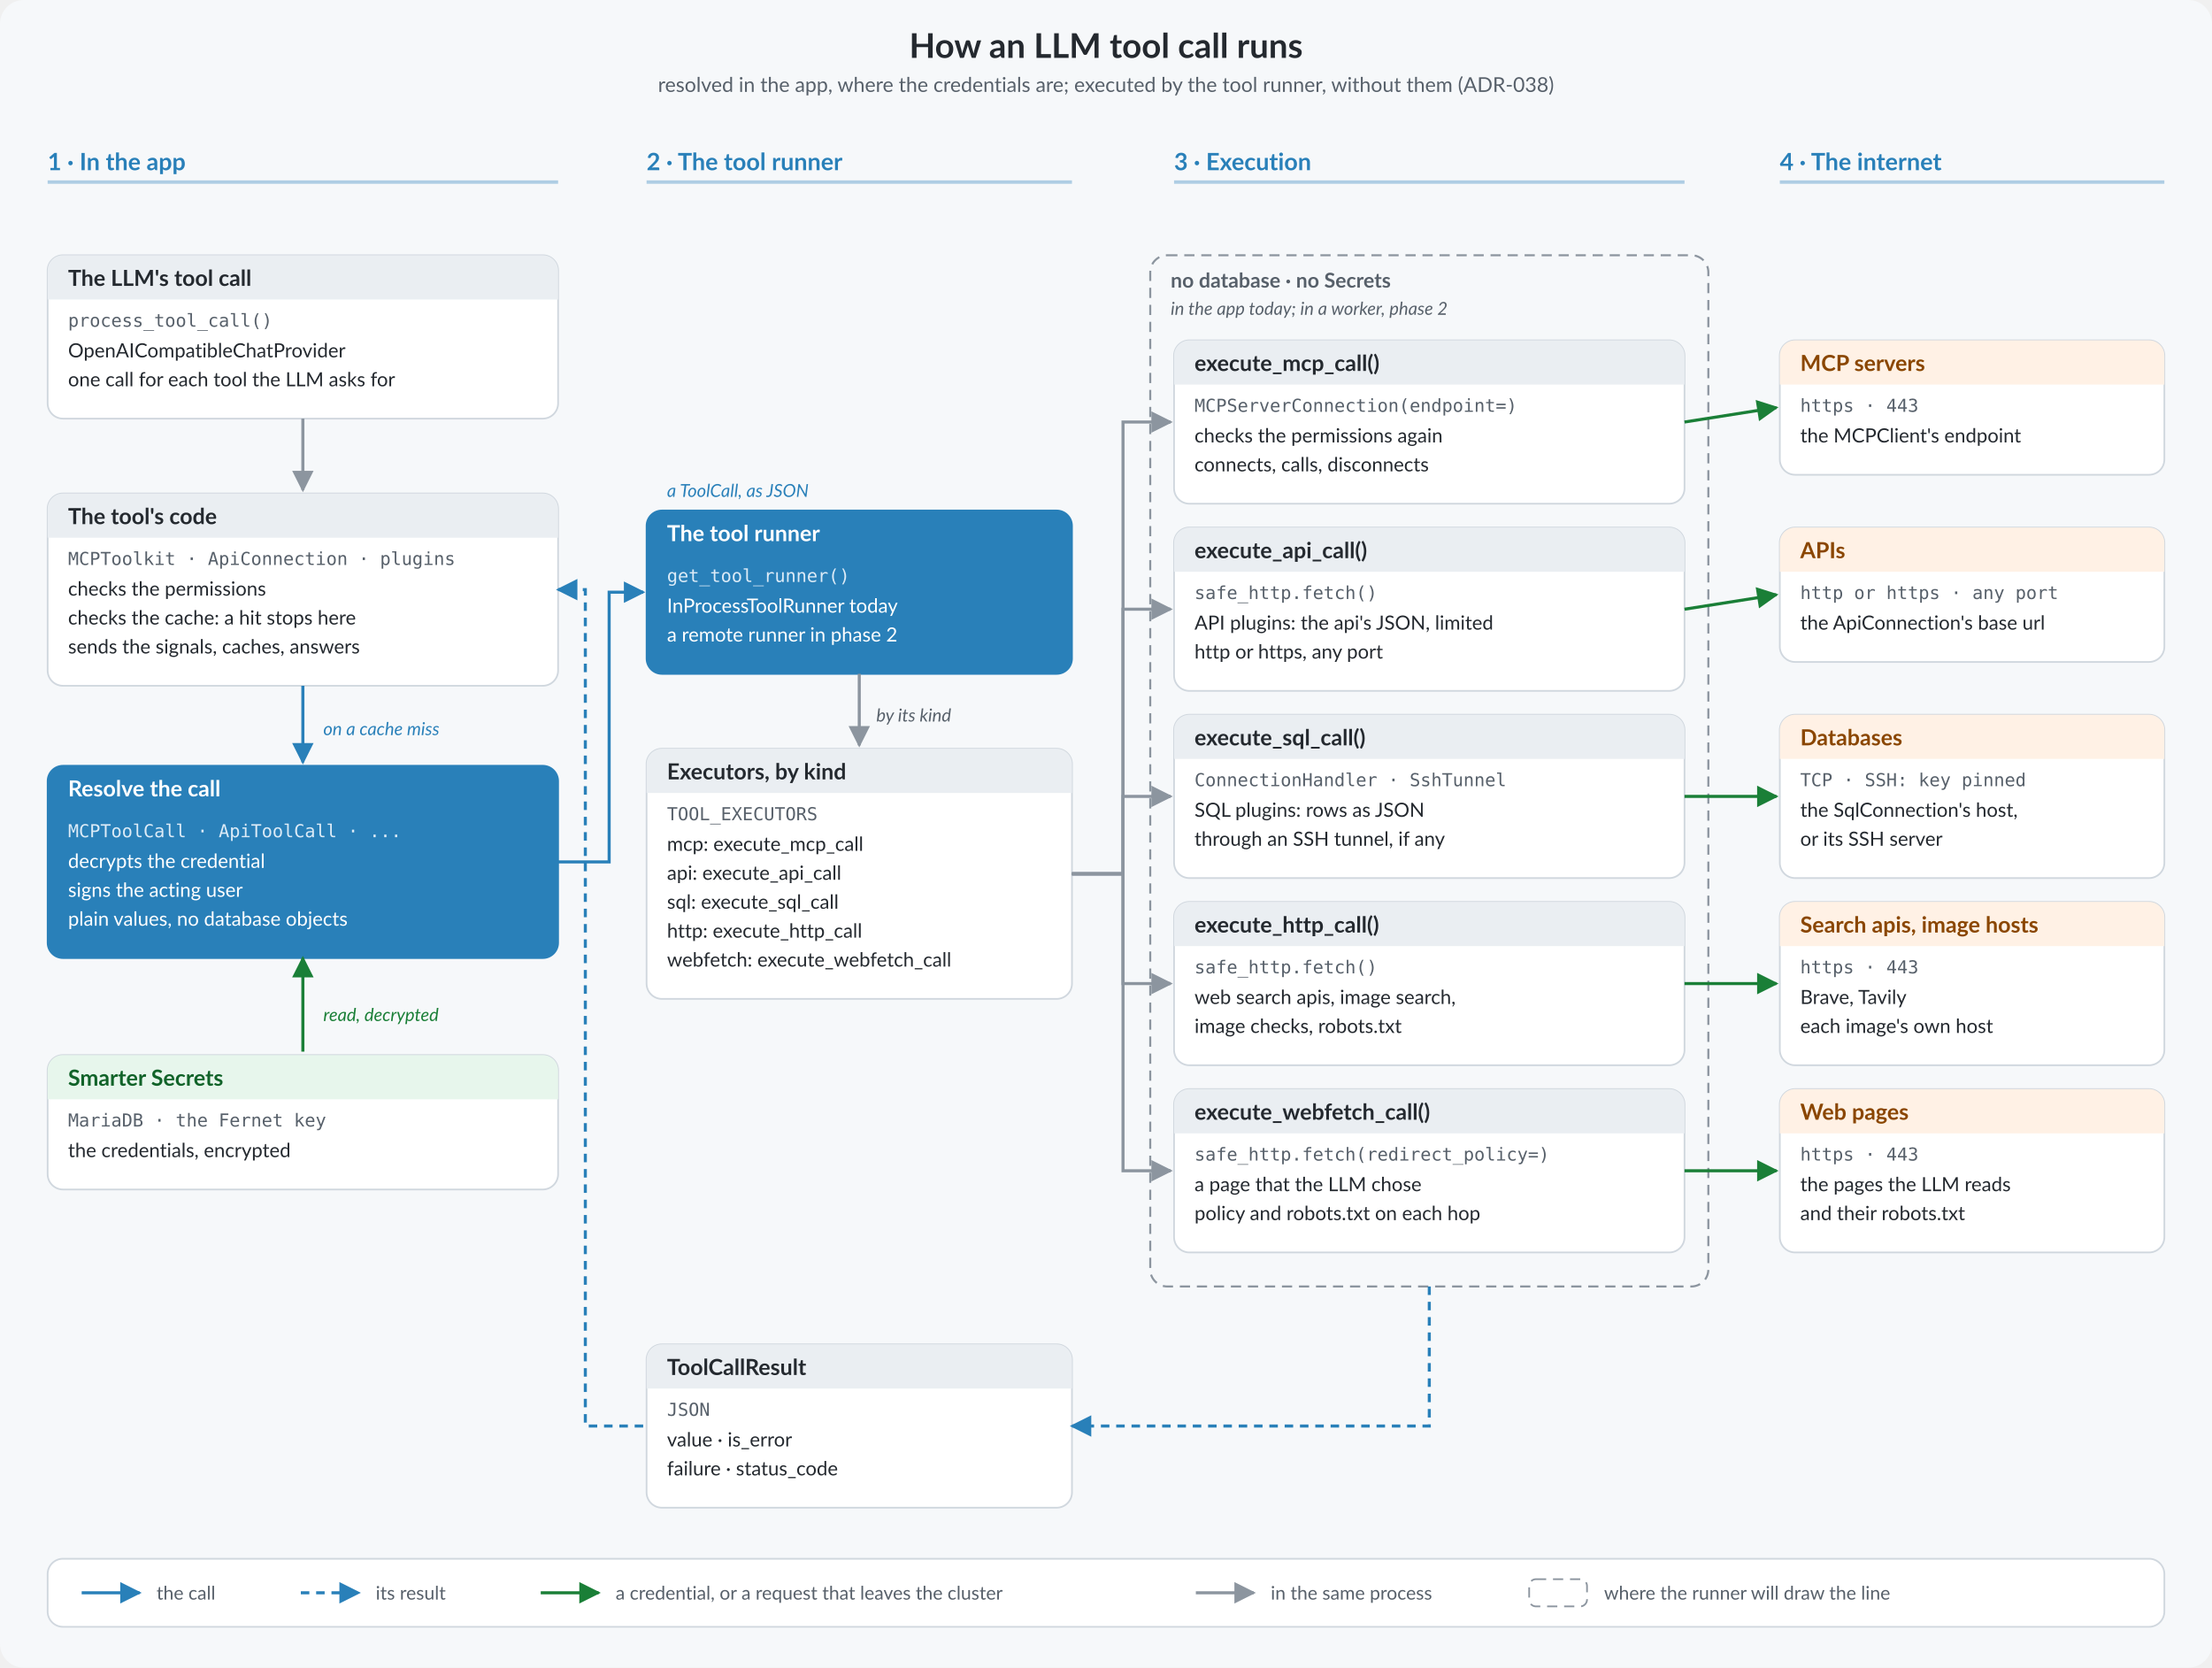
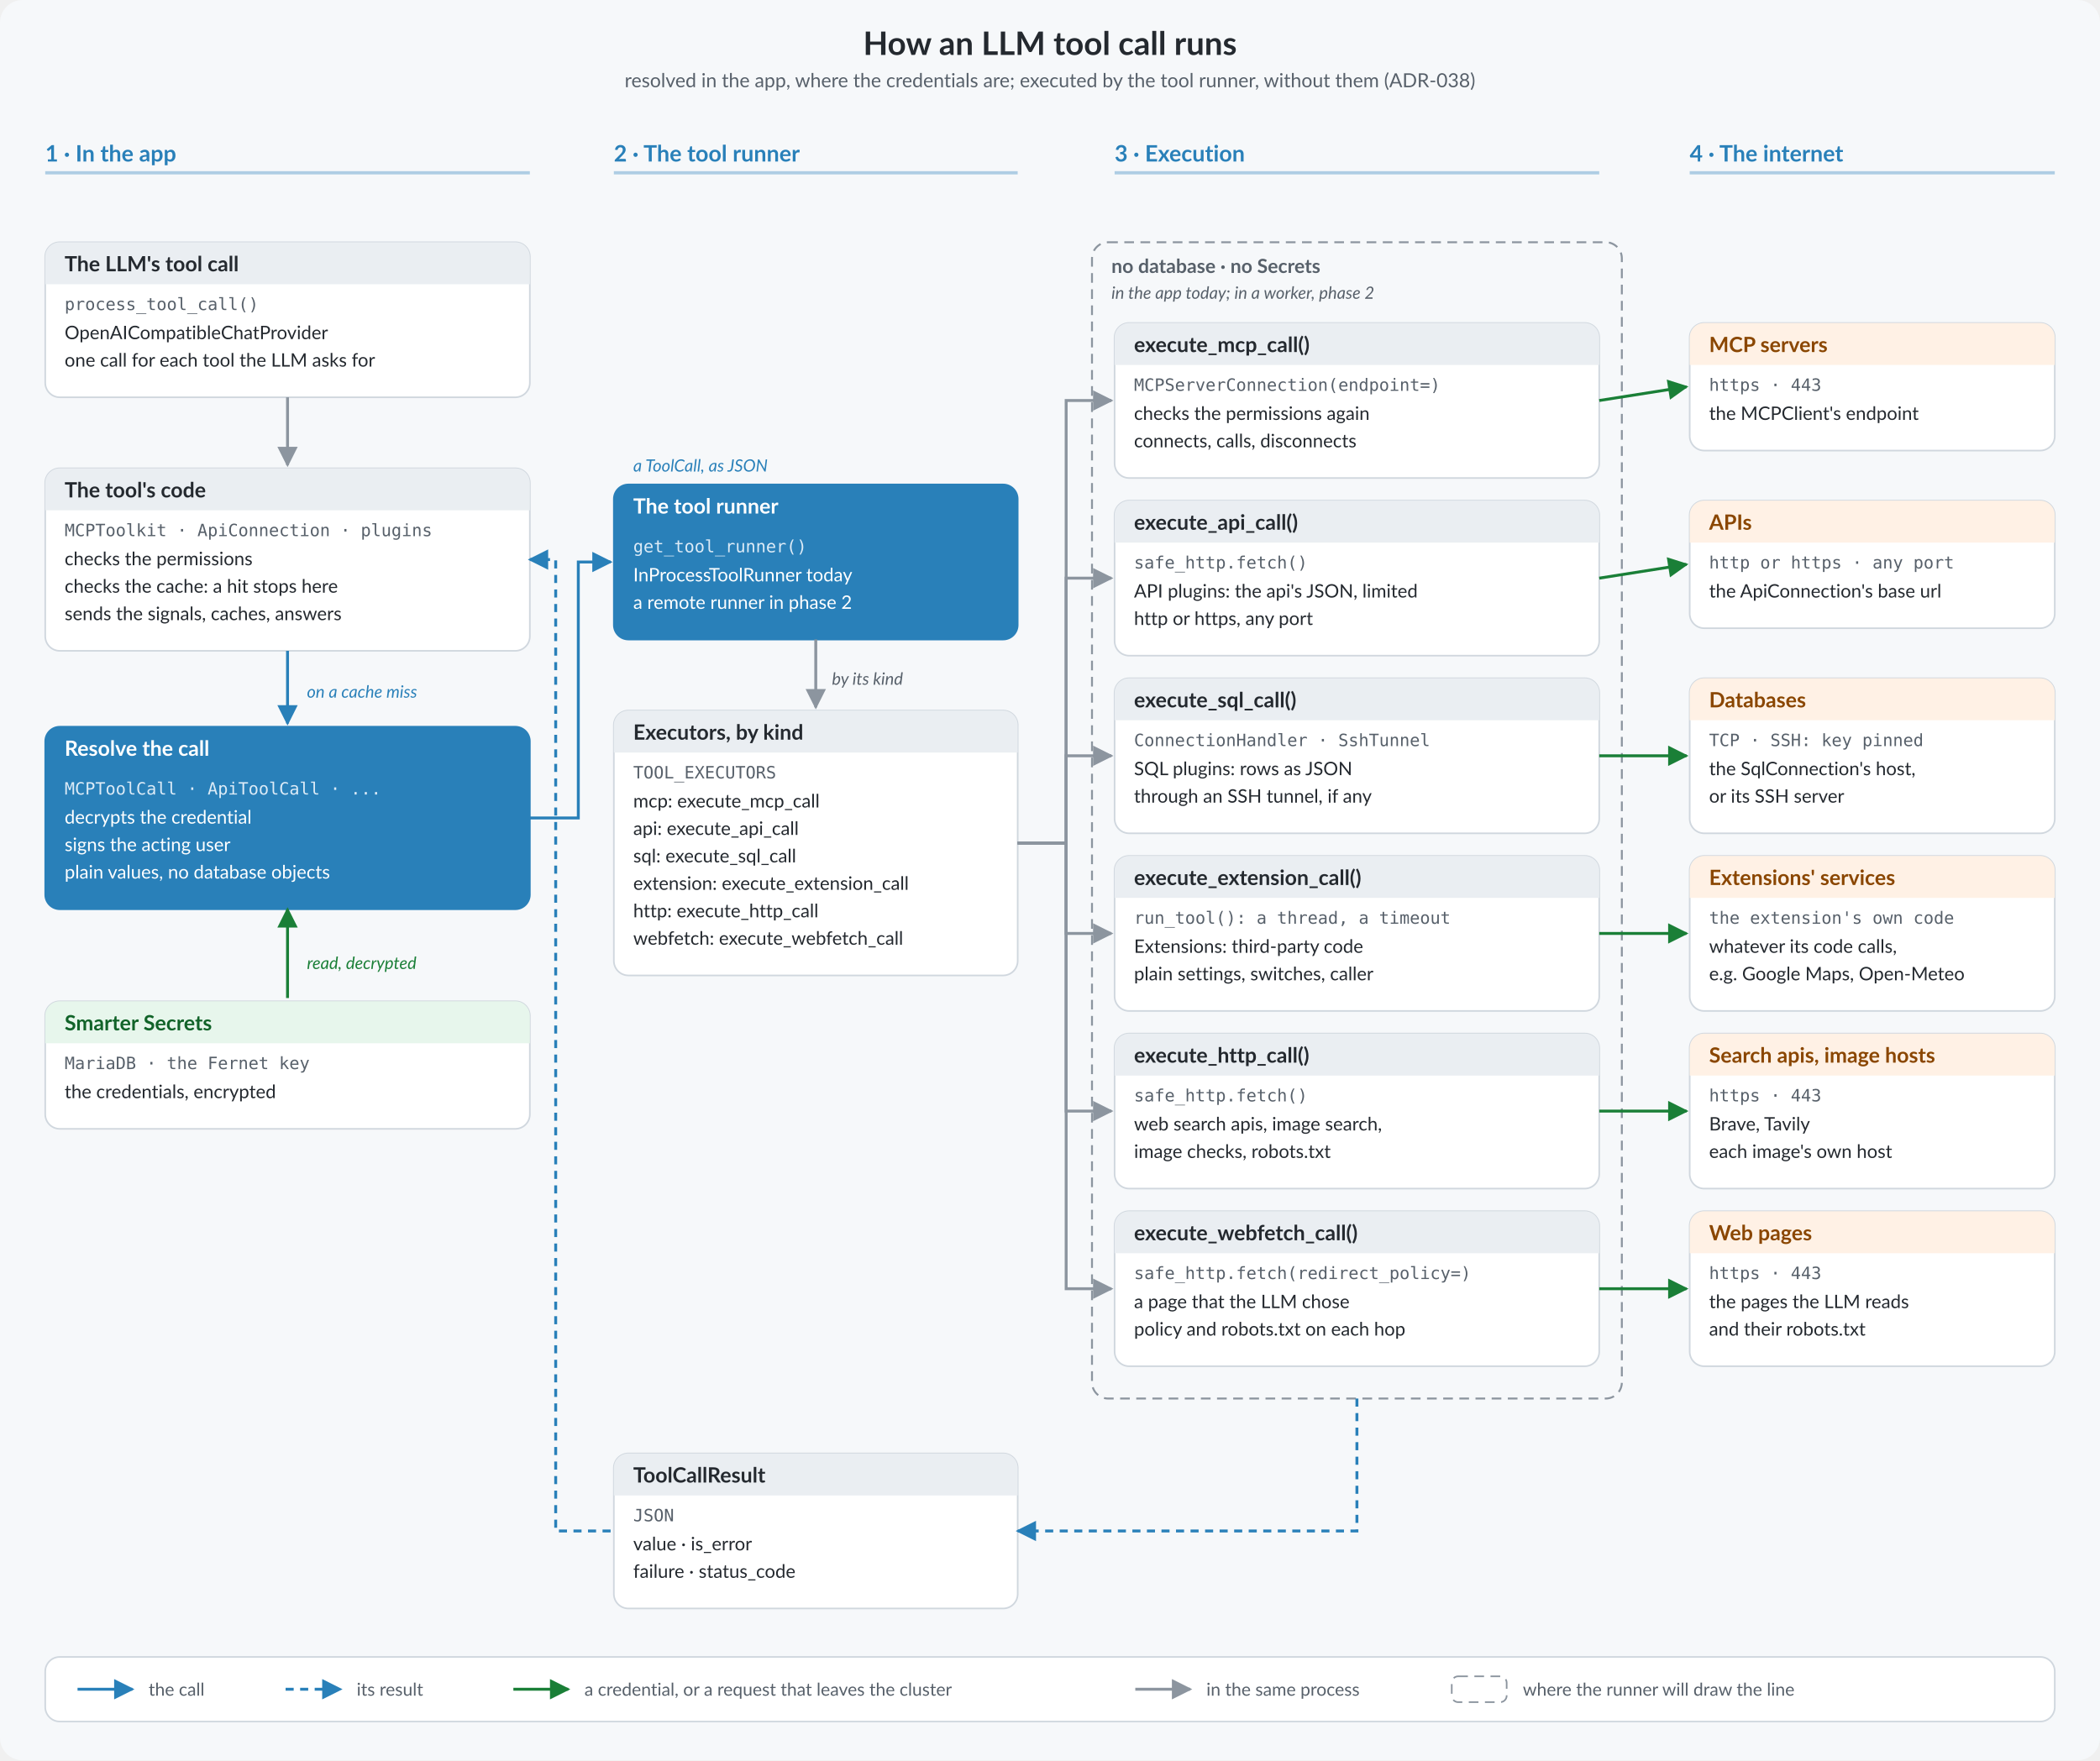
- <svg xmlns="http://www.w3.org/2000/svg" viewBox="0 0 1300 980" width="1300" height="980" role="img" aria-labelledby="t d">
+ <svg xmlns="http://www.w3.org/2000/svg" viewBox="0 0 1300 1090" width="1300" height="1090" role="img" aria-labelledby="t d">
  <defs>
    <marker id="head" viewBox="0 0 10 10" refX="9" refY="5" markerWidth="7" markerHeight="7" orient="auto-start-reverse">
      <path d="M0,0 L10,5 L0,10 z" fill="#8C959F" />
    </marker>
    <marker id="head-green" viewBox="0 0 10 10" refX="9" refY="5" markerWidth="7" markerHeight="7" orient="auto-start-reverse">
      <path d="M0,0 L10,5 L0,10 z" fill="#1A7F37" />
    </marker>
    <marker id="head-red" viewBox="0 0 10 10" refX="9" refY="5" markerWidth="7" markerHeight="7" orient="auto-start-reverse">
      <path d="M0,0 L10,5 L0,10 z" fill="#CF222E" />
    </marker>
    <marker id="head-blue" viewBox="0 0 10 10" refX="9" refY="5" markerWidth="7" markerHeight="7" orient="auto-start-reverse">
      <path d="M0,0 L10,5 L0,10 z" fill="#2980B9" />
    </marker>
  </defs>
-   <rect width="1300" height="980" rx="14" fill="#F6F8FA" />
+   <rect width="1300" height="1090" rx="14" fill="#F6F8FA" />
  <text x="650.0" y="34" font-family="Lato, 'Helvetica Neue', Arial, sans-serif" font-size="20" font-weight="bold" fill="#24292F" text-anchor="middle">How an LLM tool call runs</text>
  <text x="650.0" y="54" font-family="Lato, 'Helvetica Neue', Arial, sans-serif" font-size="12" font-weight="normal" fill="#57606A" text-anchor="middle">resolved in the app, where the credentials are; executed by the tool runner, without them (ADR-038)</text>
  <text x="28" y="100" font-family="Lato, 'Helvetica Neue', Arial, sans-serif" font-size="14" font-weight="bold" fill="#2980B9" text-anchor="start">1 · In the app</text>
  <rect x="28" y="106" width="300" height="2" fill="#2980B9" fill-opacity="0.35" />
  <rect x="28" y="150" width="300" height="96" rx="9" fill="#FFFFFF" stroke="#D0D7DE" />
  <path d="M28,159 a9,9 0 0 1 9,-9 h282 a9,9 0 0 1 9,9 v17 h-300 z" fill="#EAEEF2" />
  <text x="40" y="168" font-family="Lato, 'Helvetica Neue', Arial, sans-serif" font-size="13" font-weight="bold" fill="#24292F" text-anchor="start">The LLM's tool call</text>
  <text x="40" y="192" font-family="SFMono-Regular, Menlo, Consolas, monospace" font-size="10.5" font-weight="normal" fill="#57606A" text-anchor="start">process_tool_call()</text>
  <text x="40" y="210" font-family="Lato, 'Helvetica Neue', Arial, sans-serif" font-size="11.5" font-weight="normal" fill="#24292F" text-anchor="start">OpenAICompatibleChatProvider</text>
  <text x="40" y="227" font-family="Lato, 'Helvetica Neue', Arial, sans-serif" font-size="11.5" font-weight="normal" fill="#24292F" text-anchor="start">one call for each tool the LLM asks for</text>
  <rect x="28" y="290" width="300" height="113" rx="9" fill="#FFFFFF" stroke="#D0D7DE" />
  <path d="M28,299 a9,9 0 0 1 9,-9 h282 a9,9 0 0 1 9,9 v17 h-300 z" fill="#EAEEF2" />
  <text x="40" y="308" font-family="Lato, 'Helvetica Neue', Arial, sans-serif" font-size="13" font-weight="bold" fill="#24292F" text-anchor="start">The tool's code</text>
  <text x="40" y="332" font-family="SFMono-Regular, Menlo, Consolas, monospace" font-size="10.5" font-weight="normal" fill="#57606A" text-anchor="start">MCPToolkit · ApiConnection · plugins</text>
  <text x="40" y="350" font-family="Lato, 'Helvetica Neue', Arial, sans-serif" font-size="11.5" font-weight="normal" fill="#24292F" text-anchor="start">checks the permissions</text>
  <text x="40" y="367" font-family="Lato, 'Helvetica Neue', Arial, sans-serif" font-size="11.5" font-weight="normal" fill="#24292F" text-anchor="start">checks the cache: a hit stops here</text>
  <text x="40" y="384" font-family="Lato, 'Helvetica Neue', Arial, sans-serif" font-size="11.5" font-weight="normal" fill="#24292F" text-anchor="start">sends the signals, caches, answers</text>
  <rect x="28" y="450" width="300" height="113" rx="9" fill="#2980B9" stroke="#2980B9" />
  <path d="M28,459 a9,9 0 0 1 9,-9 h282 a9,9 0 0 1 9,9 v17 h-300 z" fill="#2980B9" />
  <text x="40" y="468" font-family="Lato, 'Helvetica Neue', Arial, sans-serif" font-size="13" font-weight="bold" fill="#FFFFFF" text-anchor="start">Resolve the call</text>
  <text x="40" y="492" font-family="SFMono-Regular, Menlo, Consolas, monospace" font-size="10.5" font-weight="normal" fill="#DCEBF7" text-anchor="start">MCPToolCall · ApiToolCall · ...</text>
  <text x="40" y="510" font-family="Lato, 'Helvetica Neue', Arial, sans-serif" font-size="11.5" font-weight="normal" fill="#FFFFFF" text-anchor="start">decrypts the credential</text>
  <text x="40" y="527" font-family="Lato, 'Helvetica Neue', Arial, sans-serif" font-size="11.5" font-weight="normal" fill="#FFFFFF" text-anchor="start">signs the acting user</text>
  <text x="40" y="544" font-family="Lato, 'Helvetica Neue', Arial, sans-serif" font-size="11.5" font-weight="normal" fill="#FFFFFF" text-anchor="start">plain values, no database objects</text>
  <rect x="28" y="620" width="300" height="79" rx="9" fill="#FFFFFF" stroke="#D0D7DE" />
  <path d="M28,629 a9,9 0 0 1 9,-9 h282 a9,9 0 0 1 9,9 v17 h-300 z" fill="#E7F6EC" />
  <text x="40" y="638" font-family="Lato, 'Helvetica Neue', Arial, sans-serif" font-size="13" font-weight="bold" fill="#116329" text-anchor="start">Smarter Secrets</text>
  <text x="40" y="662" font-family="SFMono-Regular, Menlo, Consolas, monospace" font-size="10.5" font-weight="normal" fill="#57606A" text-anchor="start">MariaDB · the Fernet key</text>
  <text x="40" y="680" font-family="Lato, 'Helvetica Neue', Arial, sans-serif" font-size="11.5" font-weight="normal" fill="#24292F" text-anchor="start">the credentials, encrypted</text>
  <text x="380" y="100" font-family="Lato, 'Helvetica Neue', Arial, sans-serif" font-size="14" font-weight="bold" fill="#2980B9" text-anchor="start">2 · The tool runner</text>
  <rect x="380" y="106" width="250" height="2" fill="#2980B9" fill-opacity="0.35" />
  <rect x="380" y="300" width="250" height="96" rx="9" fill="#2980B9" stroke="#2980B9" />
  <path d="M380,309 a9,9 0 0 1 9,-9 h232 a9,9 0 0 1 9,9 v17 h-250 z" fill="#2980B9" />
  <text x="392" y="318" font-family="Lato, 'Helvetica Neue', Arial, sans-serif" font-size="13" font-weight="bold" fill="#FFFFFF" text-anchor="start">The tool runner</text>
  <text x="392" y="342" font-family="SFMono-Regular, Menlo, Consolas, monospace" font-size="10.5" font-weight="normal" fill="#DCEBF7" text-anchor="start">get_tool_runner()</text>
  <text x="392" y="360" font-family="Lato, 'Helvetica Neue', Arial, sans-serif" font-size="11.5" font-weight="normal" fill="#FFFFFF" text-anchor="start">InProcessToolRunner today</text>
  <text x="392" y="377" font-family="Lato, 'Helvetica Neue', Arial, sans-serif" font-size="11.5" font-weight="normal" fill="#FFFFFF" text-anchor="start">a remote runner in phase 2</text>
-   <rect x="380" y="440" width="250" height="147" rx="9" fill="#FFFFFF" stroke="#D0D7DE" />
+   <rect x="380" y="440" width="250" height="164" rx="9" fill="#FFFFFF" stroke="#D0D7DE" />
  <path d="M380,449 a9,9 0 0 1 9,-9 h232 a9,9 0 0 1 9,9 v17 h-250 z" fill="#EAEEF2" />
  <text x="392" y="458" font-family="Lato, 'Helvetica Neue', Arial, sans-serif" font-size="13" font-weight="bold" fill="#24292F" text-anchor="start">Executors, by kind</text>
  <text x="392" y="482" font-family="SFMono-Regular, Menlo, Consolas, monospace" font-size="10.5" font-weight="normal" fill="#57606A" text-anchor="start">TOOL_EXECUTORS</text>
  <text x="392" y="500" font-family="Lato, 'Helvetica Neue', Arial, sans-serif" font-size="11.5" font-weight="normal" fill="#24292F" text-anchor="start">mcp: execute_mcp_call</text>
  <text x="392" y="517" font-family="Lato, 'Helvetica Neue', Arial, sans-serif" font-size="11.5" font-weight="normal" fill="#24292F" text-anchor="start">api: execute_api_call</text>
  <text x="392" y="534" font-family="Lato, 'Helvetica Neue', Arial, sans-serif" font-size="11.5" font-weight="normal" fill="#24292F" text-anchor="start">sql: execute_sql_call</text>
-   <text x="392" y="551" font-family="Lato, 'Helvetica Neue', Arial, sans-serif" font-size="11.5" font-weight="normal" fill="#24292F" text-anchor="start">http: execute_http_call</text>
-   <text x="392" y="568" font-family="Lato, 'Helvetica Neue', Arial, sans-serif" font-size="11.5" font-weight="normal" fill="#24292F" text-anchor="start">webfetch: execute_webfetch_call</text>
-   <rect x="380" y="790" width="250" height="96" rx="9" fill="#FFFFFF" stroke="#D0D7DE" />
-   <path d="M380,799 a9,9 0 0 1 9,-9 h232 a9,9 0 0 1 9,9 v17 h-250 z" fill="#EAEEF2" />
-   <text x="392" y="808" font-family="Lato, 'Helvetica Neue', Arial, sans-serif" font-size="13" font-weight="bold" fill="#24292F" text-anchor="start">ToolCallResult</text>
-   <text x="392" y="832" font-family="SFMono-Regular, Menlo, Consolas, monospace" font-size="10.5" font-weight="normal" fill="#57606A" text-anchor="start">JSON</text>
-   <text x="392" y="850" font-family="Lato, 'Helvetica Neue', Arial, sans-serif" font-size="11.5" font-weight="normal" fill="#24292F" text-anchor="start">value · is_error</text>
-   <text x="392" y="867" font-family="Lato, 'Helvetica Neue', Arial, sans-serif" font-size="11.5" font-weight="normal" fill="#24292F" text-anchor="start">failure · status_code</text>
+   <text x="392" y="551" font-family="Lato, 'Helvetica Neue', Arial, sans-serif" font-size="11.5" font-weight="normal" fill="#24292F" text-anchor="start">extension: execute_extension_call</text>
+   <text x="392" y="568" font-family="Lato, 'Helvetica Neue', Arial, sans-serif" font-size="11.5" font-weight="normal" fill="#24292F" text-anchor="start">http: execute_http_call</text>
+   <text x="392" y="585" font-family="Lato, 'Helvetica Neue', Arial, sans-serif" font-size="11.5" font-weight="normal" fill="#24292F" text-anchor="start">webfetch: execute_webfetch_call</text>
+   <rect x="380" y="900" width="250" height="96" rx="9" fill="#FFFFFF" stroke="#D0D7DE" />
+   <path d="M380,909 a9,9 0 0 1 9,-9 h232 a9,9 0 0 1 9,9 v17 h-250 z" fill="#EAEEF2" />
+   <text x="392" y="918" font-family="Lato, 'Helvetica Neue', Arial, sans-serif" font-size="13" font-weight="bold" fill="#24292F" text-anchor="start">ToolCallResult</text>
+   <text x="392" y="942" font-family="SFMono-Regular, Menlo, Consolas, monospace" font-size="10.5" font-weight="normal" fill="#57606A" text-anchor="start">JSON</text>
+   <text x="392" y="960" font-family="Lato, 'Helvetica Neue', Arial, sans-serif" font-size="11.5" font-weight="normal" fill="#24292F" text-anchor="start">value · is_error</text>
+   <text x="392" y="977" font-family="Lato, 'Helvetica Neue', Arial, sans-serif" font-size="11.5" font-weight="normal" fill="#24292F" text-anchor="start">failure · status_code</text>
  <text x="690" y="100" font-family="Lato, 'Helvetica Neue', Arial, sans-serif" font-size="14" font-weight="bold" fill="#2980B9" text-anchor="start">3 · Execution</text>
  <rect x="690" y="106" width="300" height="2" fill="#2980B9" fill-opacity="0.35" />
-   <rect x="676" y="150" width="328" height="606" rx="10" fill="none" stroke="#8C959F" stroke-width="1.2" stroke-dasharray="6 4" />
+   <rect x="676" y="150" width="328" height="716" rx="10" fill="none" stroke="#8C959F" stroke-width="1.2" stroke-dasharray="6 4" />
  <text x="688" y="169" font-family="Lato, 'Helvetica Neue', Arial, sans-serif" font-size="12" font-weight="bold" fill="#57606A" text-anchor="start">no database · no Secrets</text>
  <text x="688" y="185" font-family="Lato, 'Helvetica Neue', Arial, sans-serif" font-size="10.5" font-weight="normal" fill="#57606A" text-anchor="start" font-style="italic">in the app today; in a worker, phase 2</text>
  <rect x="690" y="200" width="300" height="96" rx="9" fill="#FFFFFF" stroke="#D0D7DE" />
  <path d="M690,209 a9,9 0 0 1 9,-9 h282 a9,9 0 0 1 9,9 v17 h-300 z" fill="#EAEEF2" />
  <text x="702" y="218" font-family="Lato, 'Helvetica Neue', Arial, sans-serif" font-size="13" font-weight="bold" fill="#24292F" text-anchor="start">execute_mcp_call()</text>
  <text x="702" y="242" font-family="SFMono-Regular, Menlo, Consolas, monospace" font-size="10.5" font-weight="normal" fill="#57606A" text-anchor="start">MCPServerConnection(endpoint=)</text>
  <text x="702" y="260" font-family="Lato, 'Helvetica Neue', Arial, sans-serif" font-size="11.5" font-weight="normal" fill="#24292F" text-anchor="start">checks the permissions again</text>
  <text x="702" y="277" font-family="Lato, 'Helvetica Neue', Arial, sans-serif" font-size="11.5" font-weight="normal" fill="#24292F" text-anchor="start">connects, calls, disconnects</text>
  <rect x="690" y="310" width="300" height="96" rx="9" fill="#FFFFFF" stroke="#D0D7DE" />
  <path d="M690,319 a9,9 0 0 1 9,-9 h282 a9,9 0 0 1 9,9 v17 h-300 z" fill="#EAEEF2" />
  <text x="702" y="328" font-family="Lato, 'Helvetica Neue', Arial, sans-serif" font-size="13" font-weight="bold" fill="#24292F" text-anchor="start">execute_api_call()</text>
  <text x="702" y="352" font-family="SFMono-Regular, Menlo, Consolas, monospace" font-size="10.5" font-weight="normal" fill="#57606A" text-anchor="start">safe_http.fetch()</text>
  <text x="702" y="370" font-family="Lato, 'Helvetica Neue', Arial, sans-serif" font-size="11.5" font-weight="normal" fill="#24292F" text-anchor="start">API plugins: the api's JSON, limited</text>
  <text x="702" y="387" font-family="Lato, 'Helvetica Neue', Arial, sans-serif" font-size="11.5" font-weight="normal" fill="#24292F" text-anchor="start">http or https, any port</text>
  <rect x="690" y="420" width="300" height="96" rx="9" fill="#FFFFFF" stroke="#D0D7DE" />
  <path d="M690,429 a9,9 0 0 1 9,-9 h282 a9,9 0 0 1 9,9 v17 h-300 z" fill="#EAEEF2" />
  <text x="702" y="438" font-family="Lato, 'Helvetica Neue', Arial, sans-serif" font-size="13" font-weight="bold" fill="#24292F" text-anchor="start">execute_sql_call()</text>
  <text x="702" y="462" font-family="SFMono-Regular, Menlo, Consolas, monospace" font-size="10.5" font-weight="normal" fill="#57606A" text-anchor="start">ConnectionHandler · SshTunnel</text>
  <text x="702" y="480" font-family="Lato, 'Helvetica Neue', Arial, sans-serif" font-size="11.5" font-weight="normal" fill="#24292F" text-anchor="start">SQL plugins: rows as JSON</text>
  <text x="702" y="497" font-family="Lato, 'Helvetica Neue', Arial, sans-serif" font-size="11.5" font-weight="normal" fill="#24292F" text-anchor="start">through an SSH tunnel, if any</text>
  <rect x="690" y="530" width="300" height="96" rx="9" fill="#FFFFFF" stroke="#D0D7DE" />
  <path d="M690,539 a9,9 0 0 1 9,-9 h282 a9,9 0 0 1 9,9 v17 h-300 z" fill="#EAEEF2" />
-   <text x="702" y="548" font-family="Lato, 'Helvetica Neue', Arial, sans-serif" font-size="13" font-weight="bold" fill="#24292F" text-anchor="start">execute_http_call()</text>
-   <text x="702" y="572" font-family="SFMono-Regular, Menlo, Consolas, monospace" font-size="10.5" font-weight="normal" fill="#57606A" text-anchor="start">safe_http.fetch()</text>
-   <text x="702" y="590" font-family="Lato, 'Helvetica Neue', Arial, sans-serif" font-size="11.5" font-weight="normal" fill="#24292F" text-anchor="start">web search apis, image search,</text>
-   <text x="702" y="607" font-family="Lato, 'Helvetica Neue', Arial, sans-serif" font-size="11.5" font-weight="normal" fill="#24292F" text-anchor="start">image checks, robots.txt</text>
+   <text x="702" y="548" font-family="Lato, 'Helvetica Neue', Arial, sans-serif" font-size="13" font-weight="bold" fill="#24292F" text-anchor="start">execute_extension_call()</text>
+   <text x="702" y="572" font-family="SFMono-Regular, Menlo, Consolas, monospace" font-size="10.5" font-weight="normal" fill="#57606A" text-anchor="start">run_tool(): a thread, a timeout</text>
+   <text x="702" y="590" font-family="Lato, 'Helvetica Neue', Arial, sans-serif" font-size="11.5" font-weight="normal" fill="#24292F" text-anchor="start">Extensions: third-party code</text>
+   <text x="702" y="607" font-family="Lato, 'Helvetica Neue', Arial, sans-serif" font-size="11.5" font-weight="normal" fill="#24292F" text-anchor="start">plain settings, switches, caller</text>
  <rect x="690" y="640" width="300" height="96" rx="9" fill="#FFFFFF" stroke="#D0D7DE" />
  <path d="M690,649 a9,9 0 0 1 9,-9 h282 a9,9 0 0 1 9,9 v17 h-300 z" fill="#EAEEF2" />
-   <text x="702" y="658" font-family="Lato, 'Helvetica Neue', Arial, sans-serif" font-size="13" font-weight="bold" fill="#24292F" text-anchor="start">execute_webfetch_call()</text>
-   <text x="702" y="682" font-family="SFMono-Regular, Menlo, Consolas, monospace" font-size="10.5" font-weight="normal" fill="#57606A" text-anchor="start">safe_http.fetch(redirect_policy=)</text>
-   <text x="702" y="700" font-family="Lato, 'Helvetica Neue', Arial, sans-serif" font-size="11.5" font-weight="normal" fill="#24292F" text-anchor="start">a page that the LLM chose</text>
-   <text x="702" y="717" font-family="Lato, 'Helvetica Neue', Arial, sans-serif" font-size="11.5" font-weight="normal" fill="#24292F" text-anchor="start">policy and robots.txt on each hop</text>
+   <text x="702" y="658" font-family="Lato, 'Helvetica Neue', Arial, sans-serif" font-size="13" font-weight="bold" fill="#24292F" text-anchor="start">execute_http_call()</text>
+   <text x="702" y="682" font-family="SFMono-Regular, Menlo, Consolas, monospace" font-size="10.5" font-weight="normal" fill="#57606A" text-anchor="start">safe_http.fetch()</text>
+   <text x="702" y="700" font-family="Lato, 'Helvetica Neue', Arial, sans-serif" font-size="11.5" font-weight="normal" fill="#24292F" text-anchor="start">web search apis, image search,</text>
+   <text x="702" y="717" font-family="Lato, 'Helvetica Neue', Arial, sans-serif" font-size="11.5" font-weight="normal" fill="#24292F" text-anchor="start">image checks, robots.txt</text>
+   <rect x="690" y="750" width="300" height="96" rx="9" fill="#FFFFFF" stroke="#D0D7DE" />
+   <path d="M690,759 a9,9 0 0 1 9,-9 h282 a9,9 0 0 1 9,9 v17 h-300 z" fill="#EAEEF2" />
+   <text x="702" y="768" font-family="Lato, 'Helvetica Neue', Arial, sans-serif" font-size="13" font-weight="bold" fill="#24292F" text-anchor="start">execute_webfetch_call()</text>
+   <text x="702" y="792" font-family="SFMono-Regular, Menlo, Consolas, monospace" font-size="10.5" font-weight="normal" fill="#57606A" text-anchor="start">safe_http.fetch(redirect_policy=)</text>
+   <text x="702" y="810" font-family="Lato, 'Helvetica Neue', Arial, sans-serif" font-size="11.5" font-weight="normal" fill="#24292F" text-anchor="start">a page that the LLM chose</text>
+   <text x="702" y="827" font-family="Lato, 'Helvetica Neue', Arial, sans-serif" font-size="11.5" font-weight="normal" fill="#24292F" text-anchor="start">policy and robots.txt on each hop</text>
  <text x="1046" y="100" font-family="Lato, 'Helvetica Neue', Arial, sans-serif" font-size="14" font-weight="bold" fill="#2980B9" text-anchor="start">4 · The internet</text>
  <rect x="1046" y="106" width="226" height="2" fill="#2980B9" fill-opacity="0.35" />
  <rect x="1046" y="200" width="226" height="79" rx="9" fill="#FFFFFF" stroke="#D0D7DE" />
  <path d="M1046,209 a9,9 0 0 1 9,-9 h208 a9,9 0 0 1 9,9 v17 h-226 z" fill="#FFF1E5" />
  <text x="1058" y="218" font-family="Lato, 'Helvetica Neue', Arial, sans-serif" font-size="13" font-weight="bold" fill="#8A4600" text-anchor="start">MCP servers</text>
  <text x="1058" y="242" font-family="SFMono-Regular, Menlo, Consolas, monospace" font-size="10.5" font-weight="normal" fill="#57606A" text-anchor="start">https · 443</text>
  <text x="1058" y="260" font-family="Lato, 'Helvetica Neue', Arial, sans-serif" font-size="11.5" font-weight="normal" fill="#24292F" text-anchor="start">the MCPClient's endpoint</text>
  <rect x="1046" y="310" width="226" height="79" rx="9" fill="#FFFFFF" stroke="#D0D7DE" />
  <path d="M1046,319 a9,9 0 0 1 9,-9 h208 a9,9 0 0 1 9,9 v17 h-226 z" fill="#FFF1E5" />
  <text x="1058" y="328" font-family="Lato, 'Helvetica Neue', Arial, sans-serif" font-size="13" font-weight="bold" fill="#8A4600" text-anchor="start">APIs</text>
  <text x="1058" y="352" font-family="SFMono-Regular, Menlo, Consolas, monospace" font-size="10.5" font-weight="normal" fill="#57606A" text-anchor="start">http or https · any port</text>
  <text x="1058" y="370" font-family="Lato, 'Helvetica Neue', Arial, sans-serif" font-size="11.5" font-weight="normal" fill="#24292F" text-anchor="start">the ApiConnection's base url</text>
  <rect x="1046" y="420" width="226" height="96" rx="9" fill="#FFFFFF" stroke="#D0D7DE" />
  <path d="M1046,429 a9,9 0 0 1 9,-9 h208 a9,9 0 0 1 9,9 v17 h-226 z" fill="#FFF1E5" />
  <text x="1058" y="438" font-family="Lato, 'Helvetica Neue', Arial, sans-serif" font-size="13" font-weight="bold" fill="#8A4600" text-anchor="start">Databases</text>
  <text x="1058" y="462" font-family="SFMono-Regular, Menlo, Consolas, monospace" font-size="10.5" font-weight="normal" fill="#57606A" text-anchor="start">TCP · SSH: key pinned</text>
  <text x="1058" y="480" font-family="Lato, 'Helvetica Neue', Arial, sans-serif" font-size="11.5" font-weight="normal" fill="#24292F" text-anchor="start">the SqlConnection's host,</text>
  <text x="1058" y="497" font-family="Lato, 'Helvetica Neue', Arial, sans-serif" font-size="11.5" font-weight="normal" fill="#24292F" text-anchor="start">or its SSH server</text>
  <rect x="1046" y="530" width="226" height="96" rx="9" fill="#FFFFFF" stroke="#D0D7DE" />
  <path d="M1046,539 a9,9 0 0 1 9,-9 h208 a9,9 0 0 1 9,9 v17 h-226 z" fill="#FFF1E5" />
-   <text x="1058" y="548" font-family="Lato, 'Helvetica Neue', Arial, sans-serif" font-size="13" font-weight="bold" fill="#8A4600" text-anchor="start">Search apis, image hosts</text>
-   <text x="1058" y="572" font-family="SFMono-Regular, Menlo, Consolas, monospace" font-size="10.5" font-weight="normal" fill="#57606A" text-anchor="start">https · 443</text>
-   <text x="1058" y="590" font-family="Lato, 'Helvetica Neue', Arial, sans-serif" font-size="11.5" font-weight="normal" fill="#24292F" text-anchor="start">Brave, Tavily</text>
-   <text x="1058" y="607" font-family="Lato, 'Helvetica Neue', Arial, sans-serif" font-size="11.5" font-weight="normal" fill="#24292F" text-anchor="start">each image's own host</text>
+   <text x="1058" y="548" font-family="Lato, 'Helvetica Neue', Arial, sans-serif" font-size="13" font-weight="bold" fill="#8A4600" text-anchor="start">Extensions' services</text>
+   <text x="1058" y="572" font-family="SFMono-Regular, Menlo, Consolas, monospace" font-size="10.5" font-weight="normal" fill="#57606A" text-anchor="start">the extension's own code</text>
+   <text x="1058" y="590" font-family="Lato, 'Helvetica Neue', Arial, sans-serif" font-size="11.5" font-weight="normal" fill="#24292F" text-anchor="start">whatever its code calls,</text>
+   <text x="1058" y="607" font-family="Lato, 'Helvetica Neue', Arial, sans-serif" font-size="11.5" font-weight="normal" fill="#24292F" text-anchor="start">e.g. Google Maps, Open-Meteo</text>
  <rect x="1046" y="640" width="226" height="96" rx="9" fill="#FFFFFF" stroke="#D0D7DE" />
  <path d="M1046,649 a9,9 0 0 1 9,-9 h208 a9,9 0 0 1 9,9 v17 h-226 z" fill="#FFF1E5" />
-   <text x="1058" y="658" font-family="Lato, 'Helvetica Neue', Arial, sans-serif" font-size="13" font-weight="bold" fill="#8A4600" text-anchor="start">Web pages</text>
+   <text x="1058" y="658" font-family="Lato, 'Helvetica Neue', Arial, sans-serif" font-size="13" font-weight="bold" fill="#8A4600" text-anchor="start">Search apis, image hosts</text>
  <text x="1058" y="682" font-family="SFMono-Regular, Menlo, Consolas, monospace" font-size="10.5" font-weight="normal" fill="#57606A" text-anchor="start">https · 443</text>
-   <text x="1058" y="700" font-family="Lato, 'Helvetica Neue', Arial, sans-serif" font-size="11.5" font-weight="normal" fill="#24292F" text-anchor="start">the pages the LLM reads</text>
-   <text x="1058" y="717" font-family="Lato, 'Helvetica Neue', Arial, sans-serif" font-size="11.5" font-weight="normal" fill="#24292F" text-anchor="start">and their robots.txt</text>
+   <text x="1058" y="700" font-family="Lato, 'Helvetica Neue', Arial, sans-serif" font-size="11.5" font-weight="normal" fill="#24292F" text-anchor="start">Brave, Tavily</text>
+   <text x="1058" y="717" font-family="Lato, 'Helvetica Neue', Arial, sans-serif" font-size="11.5" font-weight="normal" fill="#24292F" text-anchor="start">each image's own host</text>
+   <rect x="1046" y="750" width="226" height="96" rx="9" fill="#FFFFFF" stroke="#D0D7DE" />
+   <path d="M1046,759 a9,9 0 0 1 9,-9 h208 a9,9 0 0 1 9,9 v17 h-226 z" fill="#FFF1E5" />
+   <text x="1058" y="768" font-family="Lato, 'Helvetica Neue', Arial, sans-serif" font-size="13" font-weight="bold" fill="#8A4600" text-anchor="start">Web pages</text>
+   <text x="1058" y="792" font-family="SFMono-Regular, Menlo, Consolas, monospace" font-size="10.5" font-weight="normal" fill="#57606A" text-anchor="start">https · 443</text>
+   <text x="1058" y="810" font-family="Lato, 'Helvetica Neue', Arial, sans-serif" font-size="11.5" font-weight="normal" fill="#24292F" text-anchor="start">the pages the LLM reads</text>
+   <text x="1058" y="827" font-family="Lato, 'Helvetica Neue', Arial, sans-serif" font-size="11.5" font-weight="normal" fill="#24292F" text-anchor="start">and their robots.txt</text>
  <path d="M178.0,246 L178.0,288" fill="none" stroke="#8C959F" stroke-width="1.8" marker-end="url(#head)" />
  <path d="M178.0,403 L178.0,448" fill="none" stroke="#2980B9" stroke-width="1.8" marker-end="url(#head-blue)" />
  <text x="190" y="432" font-family="Lato, 'Helvetica Neue', Arial, sans-serif" font-size="10.5" font-weight="normal" fill="#2980B9" text-anchor="start" font-style="italic">on a cache miss</text>
  <path d="M178.0,618 L178.0,563" fill="none" stroke="#1A7F37" stroke-width="1.8" marker-end="url(#head-green)" />
  <text x="190" y="600" font-family="Lato, 'Helvetica Neue', Arial, sans-serif" font-size="10.5" font-weight="normal" fill="#1A7F37" text-anchor="start" font-style="italic">read, decrypted</text>
  <path d="M328,506.5 L358,506.5 L358,348.0 L378,348.0" fill="none" stroke="#2980B9" stroke-width="1.8" marker-end="url(#head-blue)" />
  <text x="392" y="292" font-family="Lato, 'Helvetica Neue', Arial, sans-serif" font-size="10.5" font-weight="normal" fill="#2980B9" text-anchor="start" font-style="italic">a ToolCall, as JSON</text>
  <path d="M505.0,396 L505.0,438" fill="none" stroke="#8C959F" stroke-width="1.8" marker-end="url(#head)" />
  <text x="515" y="424" font-family="Lato, 'Helvetica Neue', Arial, sans-serif" font-size="10.5" font-weight="normal" fill="#57606A" text-anchor="start" font-style="italic">by its kind</text>
-   <path d="M630,513.5 L660,513.5 L660,248.0 L688,248.0" fill="none" stroke="#8C959F" stroke-width="1.8" marker-end="url(#head)" />
-   <path d="M630,513.5 L660,513.5 L660,358.0 L688,358.0" fill="none" stroke="#8C959F" stroke-width="1.8" marker-end="url(#head)" />
-   <path d="M630,513.5 L660,513.5 L660,468.0 L688,468.0" fill="none" stroke="#8C959F" stroke-width="1.8" marker-end="url(#head)" />
-   <path d="M630,513.5 L660,513.5 L660,578.0 L688,578.0" fill="none" stroke="#8C959F" stroke-width="1.8" marker-end="url(#head)" />
-   <path d="M630,513.5 L660,513.5 L660,688.0 L688,688.0" fill="none" stroke="#8C959F" stroke-width="1.8" marker-end="url(#head)" />
+   <path d="M630,522.0 L660,522.0 L660,248.0 L688,248.0" fill="none" stroke="#8C959F" stroke-width="1.8" marker-end="url(#head)" />
+   <path d="M630,522.0 L660,522.0 L660,358.0 L688,358.0" fill="none" stroke="#8C959F" stroke-width="1.8" marker-end="url(#head)" />
+   <path d="M630,522.0 L660,522.0 L660,468.0 L688,468.0" fill="none" stroke="#8C959F" stroke-width="1.8" marker-end="url(#head)" />
+   <path d="M630,522.0 L660,522.0 L660,578.0 L688,578.0" fill="none" stroke="#8C959F" stroke-width="1.8" marker-end="url(#head)" />
+   <path d="M630,522.0 L660,522.0 L660,688.0 L688,688.0" fill="none" stroke="#8C959F" stroke-width="1.8" marker-end="url(#head)" />
+   <path d="M630,522.0 L660,522.0 L660,798.0 L688,798.0" fill="none" stroke="#8C959F" stroke-width="1.8" marker-end="url(#head)" />
  <path d="M990,248.0 L1044,239.5" fill="none" stroke="#1A7F37" stroke-width="1.8" marker-end="url(#head-green)" />
  <path d="M990,358.0 L1044,349.5" fill="none" stroke="#1A7F37" stroke-width="1.8" marker-end="url(#head-green)" />
  <path d="M990,468.0 L1044,468.0" fill="none" stroke="#1A7F37" stroke-width="1.8" marker-end="url(#head-green)" />
  <path d="M990,578.0 L1044,578.0" fill="none" stroke="#1A7F37" stroke-width="1.8" marker-end="url(#head-green)" />
  <path d="M990,688.0 L1044,688.0" fill="none" stroke="#1A7F37" stroke-width="1.8" marker-end="url(#head-green)" />
-   <path d="M840.0,756 L840.0,838.0 L630,838.0" fill="none" stroke="#2980B9" stroke-width="1.8" stroke-dasharray="5 4" marker-end="url(#head-blue)" />
-   <path d="M378,838.0 L344,838.0 L344,346.5 L328,346.5" fill="none" stroke="#2980B9" stroke-width="1.8" stroke-dasharray="5 4" marker-end="url(#head-blue)" />
-   <rect x="28" y="916" width="1244" height="40" rx="9" fill="#FFFFFF" stroke="#D0D7DE" />
-   <path d="M48,936 h34" stroke="#2980B9" stroke-width="1.8" marker-end="url(#head-blue)" />
-   <text x="92" y="940" font-family="Lato, 'Helvetica Neue', Arial, sans-serif" font-size="11" font-weight="normal" fill="#57606A" text-anchor="start">the call</text>
-   <path d="M176.8,936 h34" stroke="#2980B9" stroke-width="1.8" stroke-dasharray="5 4" marker-end="url(#head-blue)" />
-   <text x="220.8" y="940" font-family="Lato, 'Helvetica Neue', Arial, sans-serif" font-size="11" font-weight="normal" fill="#57606A" text-anchor="start">its result</text>
-   <path d="M317.8,936 h34" stroke="#1A7F37" stroke-width="1.8" marker-end="url(#head-green)" />
-   <text x="361.8" y="940" font-family="Lato, 'Helvetica Neue', Arial, sans-serif" font-size="11" font-weight="normal" fill="#57606A" text-anchor="start">a credential, or a request that leaves the cluster</text>
-   <path d="M702.8,936 h34" stroke="#8C959F" stroke-width="1.8" marker-end="url(#head)" />
-   <text x="746.8" y="940" font-family="Lato, 'Helvetica Neue', Arial, sans-serif" font-size="11" font-weight="normal" fill="#57606A" text-anchor="start">in the same process</text>
-   <rect x="898.7" y="928" width="34" height="16" rx="4" fill="none" stroke="#8C959F" stroke-dasharray="6 4" />
-   <text x="942.7" y="940" font-family="Lato, 'Helvetica Neue', Arial, sans-serif" font-size="11" font-weight="normal" fill="#57606A" text-anchor="start">where the runner will draw the line</text>
+   <path d="M990,798.0 L1044,798.0" fill="none" stroke="#1A7F37" stroke-width="1.8" marker-end="url(#head-green)" />
+   <path d="M840.0,866 L840.0,948.0 L630,948.0" fill="none" stroke="#2980B9" stroke-width="1.8" stroke-dasharray="5 4" marker-end="url(#head-blue)" />
+   <path d="M378,948.0 L344,948.0 L344,346.5 L328,346.5" fill="none" stroke="#2980B9" stroke-width="1.8" stroke-dasharray="5 4" marker-end="url(#head-blue)" />
+   <rect x="28" y="1026" width="1244" height="40" rx="9" fill="#FFFFFF" stroke="#D0D7DE" />
+   <path d="M48,1046 h34" stroke="#2980B9" stroke-width="1.8" marker-end="url(#head-blue)" />
+   <text x="92" y="1050" font-family="Lato, 'Helvetica Neue', Arial, sans-serif" font-size="11" font-weight="normal" fill="#57606A" text-anchor="start">the call</text>
+   <path d="M176.8,1046 h34" stroke="#2980B9" stroke-width="1.8" stroke-dasharray="5 4" marker-end="url(#head-blue)" />
+   <text x="220.8" y="1050" font-family="Lato, 'Helvetica Neue', Arial, sans-serif" font-size="11" font-weight="normal" fill="#57606A" text-anchor="start">its result</text>
+   <path d="M317.8,1046 h34" stroke="#1A7F37" stroke-width="1.8" marker-end="url(#head-green)" />
+   <text x="361.8" y="1050" font-family="Lato, 'Helvetica Neue', Arial, sans-serif" font-size="11" font-weight="normal" fill="#57606A" text-anchor="start">a credential, or a request that leaves the cluster</text>
+   <path d="M702.8,1046 h34" stroke="#8C959F" stroke-width="1.8" marker-end="url(#head)" />
+   <text x="746.8" y="1050" font-family="Lato, 'Helvetica Neue', Arial, sans-serif" font-size="11" font-weight="normal" fill="#57606A" text-anchor="start">in the same process</text>
+   <rect x="898.7" y="1038" width="34" height="16" rx="4" fill="none" stroke="#8C959F" stroke-dasharray="6 4" />
+   <text x="942.7" y="1050" font-family="Lato, 'Helvetica Neue', Arial, sans-serif" font-size="11" font-weight="normal" fill="#57606A" text-anchor="start">where the runner will draw the line</text>
</svg>
